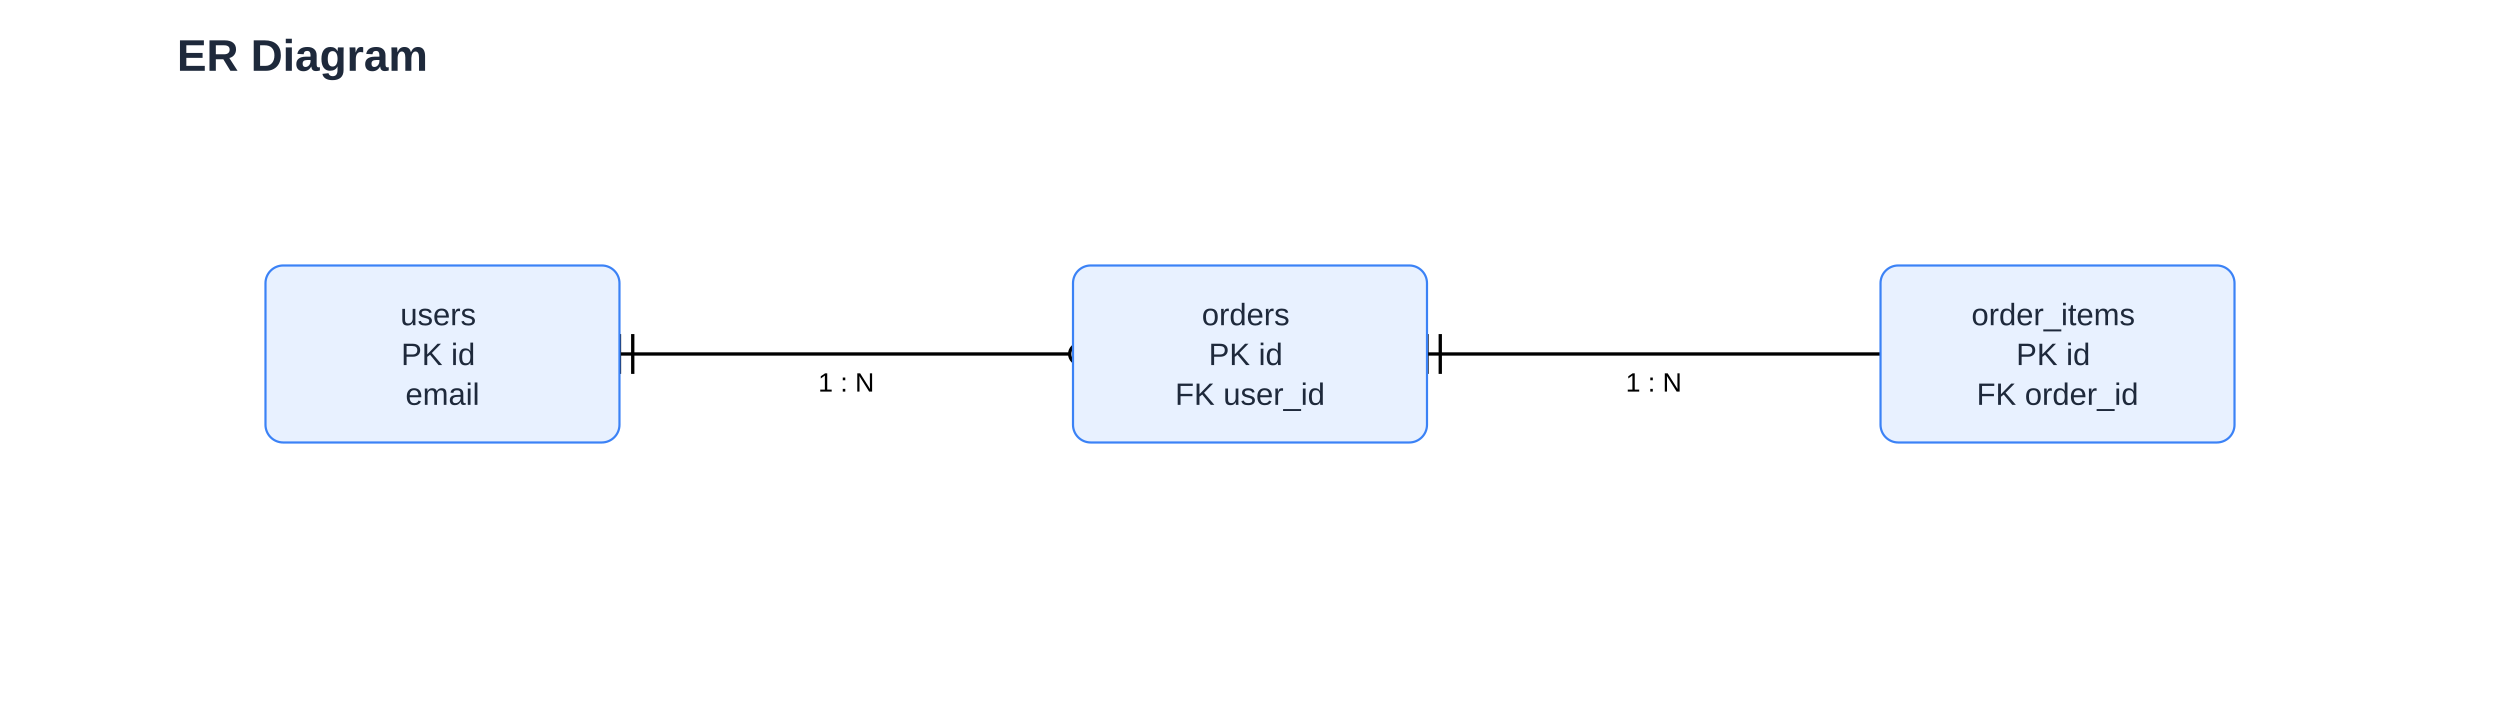
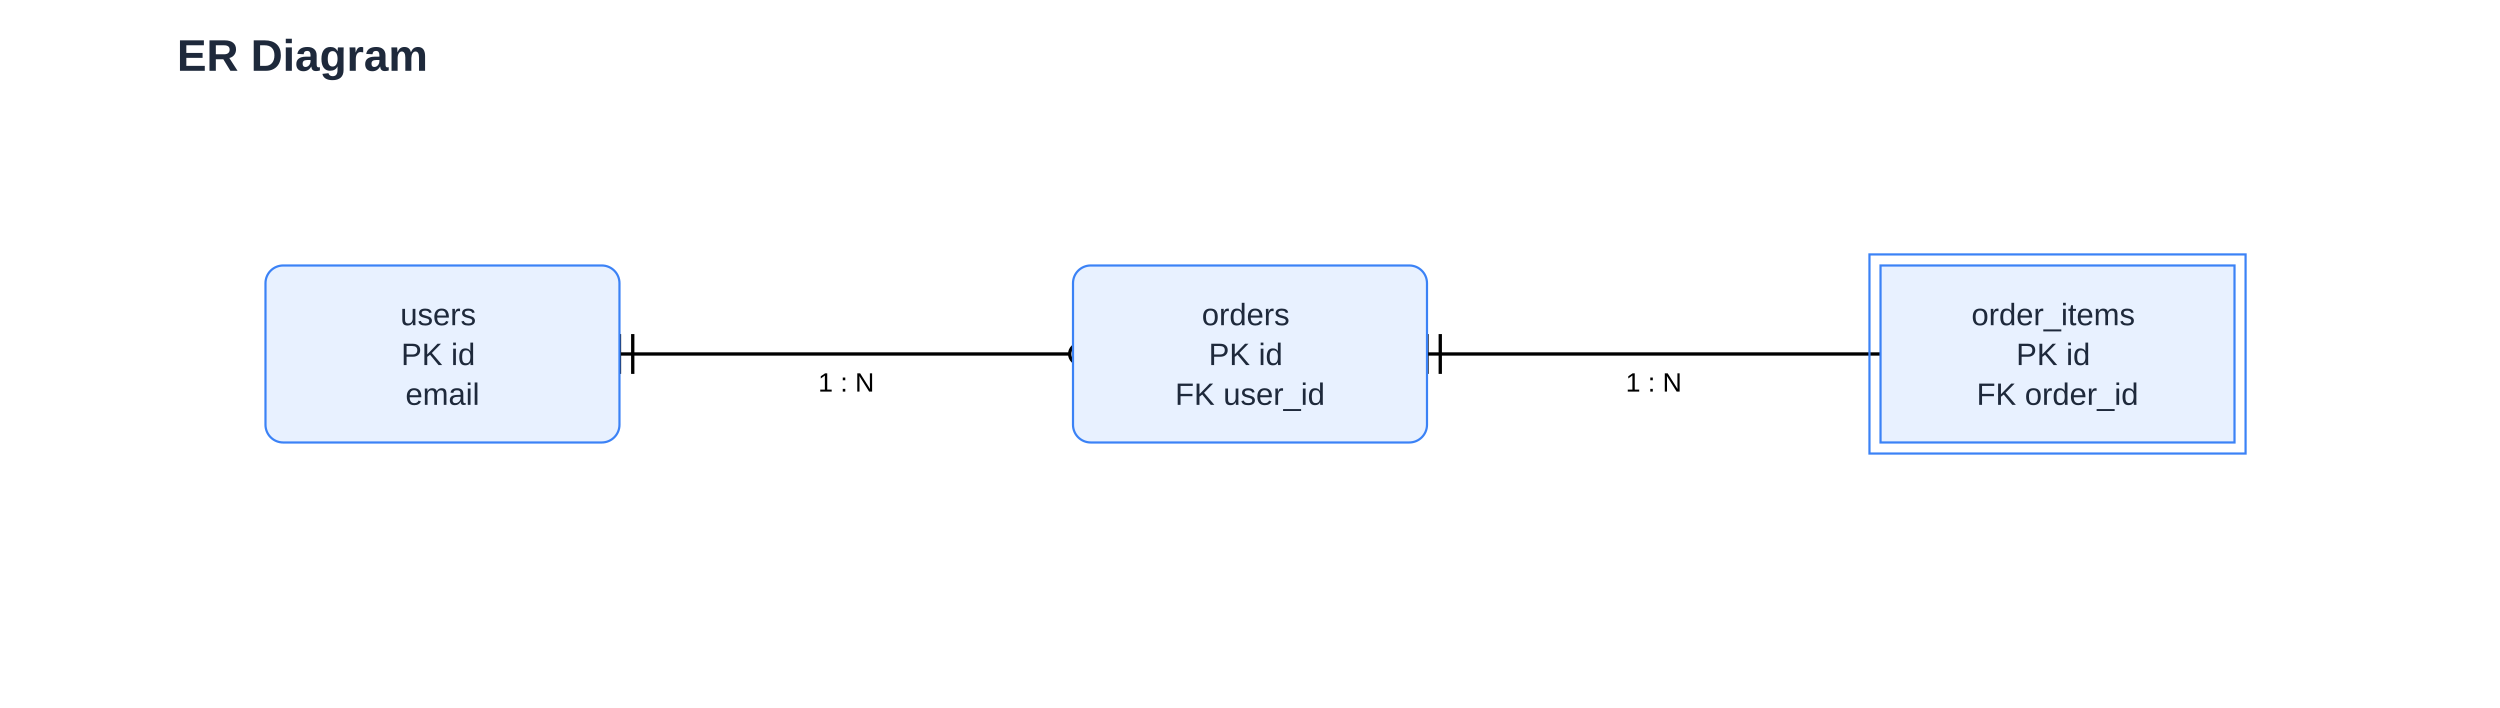
<svg xmlns="http://www.w3.org/2000/svg" width="1130" height="320" viewBox="0 0 1130 320">
  <defs>
    <marker id="arrow" markerWidth="10" markerHeight="10" refX="9" refY="3" orient="auto">
      <path d="M0,0 L10,3 L0,6 z" fill="#000000" />
    </marker>
    <marker id="triangle" markerWidth="12" markerHeight="12" refX="10" refY="6" orient="auto">
      <path d="M0,0 L12,6 L0,12 z" fill="white" stroke="#000000" />
    </marker>
    <marker id="diamondFilled" markerWidth="14" markerHeight="14" refX="7" refY="7" orient="auto">
      <path d="M0,7 L7,0 L14,7 L7,14 z" fill="#000000" />
    </marker>
    <marker id="diamondOpen" markerWidth="14" markerHeight="14" refX="7" refY="7" orient="auto">
      <path d="M0,7 L7,0 L14,7 L7,14 z" fill="white" stroke="#000000" />
    </marker>
    <marker id="erOne" markerWidth="12" markerHeight="14" refX="2" refY="7" orient="auto">
      <path d="M2,1V13 M6,1V13" stroke="#000" />
    </marker>
    <marker id="erMany" markerWidth="14" markerHeight="14" refX="2" refY="7" orient="auto">
      <path d="M2,7L12,1 M2,7L12,7 M2,7L12,13" stroke="#000" fill="none" />
    </marker>
    <marker id="erZeroOne" markerWidth="18" markerHeight="14" refX="2" refY="7" orient="auto">
      <circle cx="5" cy="7" r="3" fill="white" stroke="#000" />
      <path d="M11,1V13" stroke="#000" />
    </marker>
-     <marker id="erZeroMany" markerWidth="20" markerHeight="14" refX="2" refY="7" orient="auto">
+     <marker id="erZeroMany" markerWidth="20" markerHeight="20" refX="2" refY="7" orient="auto">
      <circle cx="4" cy="7" r="3" fill="white" stroke="#000" />
      <path d="M9,7L19,1 M9,7L19,7 M9,7L19,13" stroke="#000" fill="none" />
    </marker>
    <marker id="erOneMany" markerWidth="20" markerHeight="14" refX="2" refY="7" orient="auto">
      <path d="M3,1V13 M8,7L18,1 M8,7L18,7 M8,7L18,13" stroke="#000" fill="none" />
    </marker>
  </defs>
  <rect width="100%" height="100%" fill="#FFFFFF" />
  <text x="80" y="32" font-family="Arial" font-size="20" font-weight="bold" fill="#1E293B">ER Diagram</text>
  <path d="M 280 160 L 485 160" fill="none" stroke="#000000" stroke-width="1.5" marker-start="url(#erOne)" marker-end="url(#erZeroMany)" />
  <text x="382.5" y="177" text-anchor="middle" font-family="Arial" font-size="12" fill="#000000" paint-order="stroke" stroke="white" stroke-width="4" stroke-linejoin="round">1 : N</text>
  <path d="M 645 160 L 850 160" fill="none" stroke="#000000" stroke-width="1.5" marker-start="url(#erOne)" marker-end="url(#erOneMany)" />
  <text x="747.5" y="177" text-anchor="middle" font-family="Arial" font-size="12" fill="#000000" paint-order="stroke" stroke="white" stroke-width="4" stroke-linejoin="round">1 : N</text>
  <g>
    <rect x="120" y="120" width="160" height="80" rx="8" fill="#E8F1FF" stroke="#3B82F6" />
    <text x="200" y="147" text-anchor="middle" font-family="Arial" font-size="14" fill="#1E293B">
      <tspan x="200" dy="0">users</tspan>
      <tspan x="200" dy="18">PK id</tspan>
      <tspan x="200" dy="18">email</tspan>
    </text>
  </g>
  <g>
    <rect x="485" y="120" width="160" height="80" rx="8" fill="#E8F1FF" stroke="#3B82F6" />
    <text x="565" y="147" text-anchor="middle" font-family="Arial" font-size="14" fill="#1E293B">
      <tspan x="565" dy="0">orders</tspan>
      <tspan x="565" dy="18">PK id</tspan>
      <tspan x="565" dy="18">FK user_id</tspan>
    </text>
  </g>
  <g>
-     <rect x="850" y="120" width="160" height="80" rx="8" fill="#E8F1FF" stroke="#3B82F6" />
+     <rect x="845" y="115" width="170" height="90" rx="0" fill="none" stroke="#3B82F6" />
+     <rect x="850" y="120" width="160" height="80" rx="0" fill="#E8F1FF" stroke="#3B82F6" />
    <text x="930" y="147" text-anchor="middle" font-family="Arial" font-size="14" fill="#1E293B">
      <tspan x="930" dy="0">order_items</tspan>
      <tspan x="930" dy="18">PK id</tspan>
      <tspan x="930" dy="18">FK order_id</tspan>
    </text>
  </g>
</svg>
